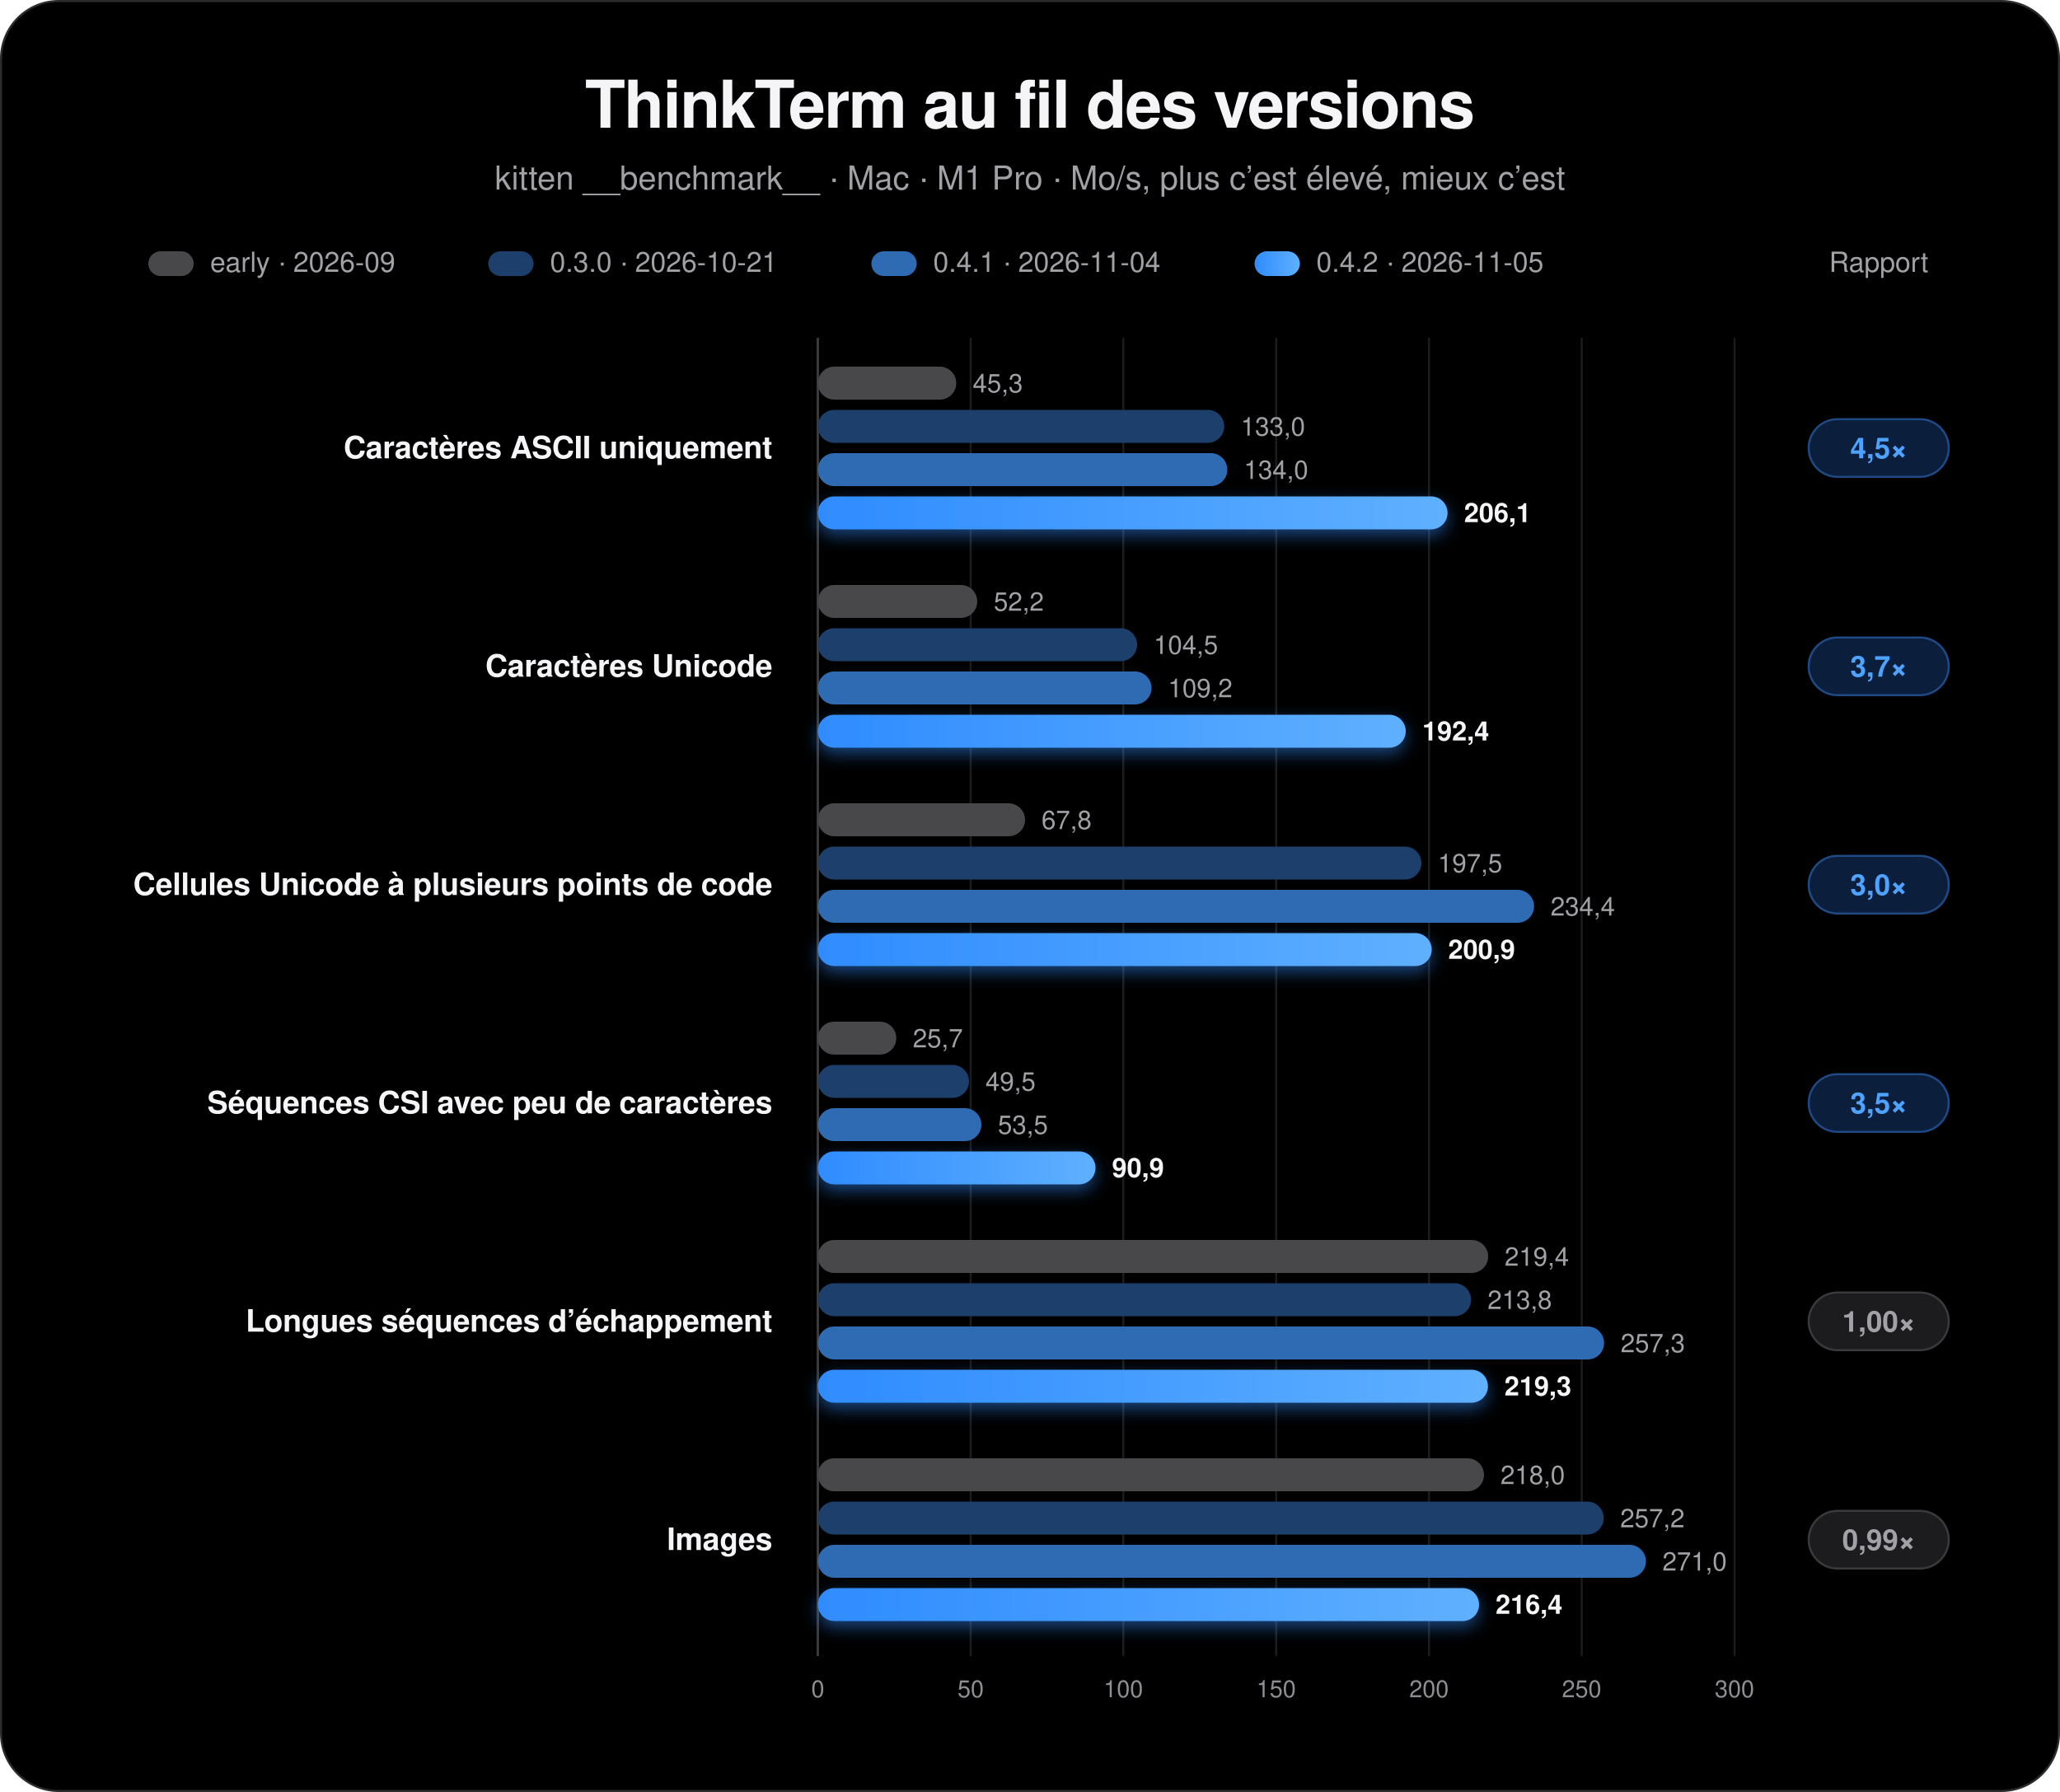
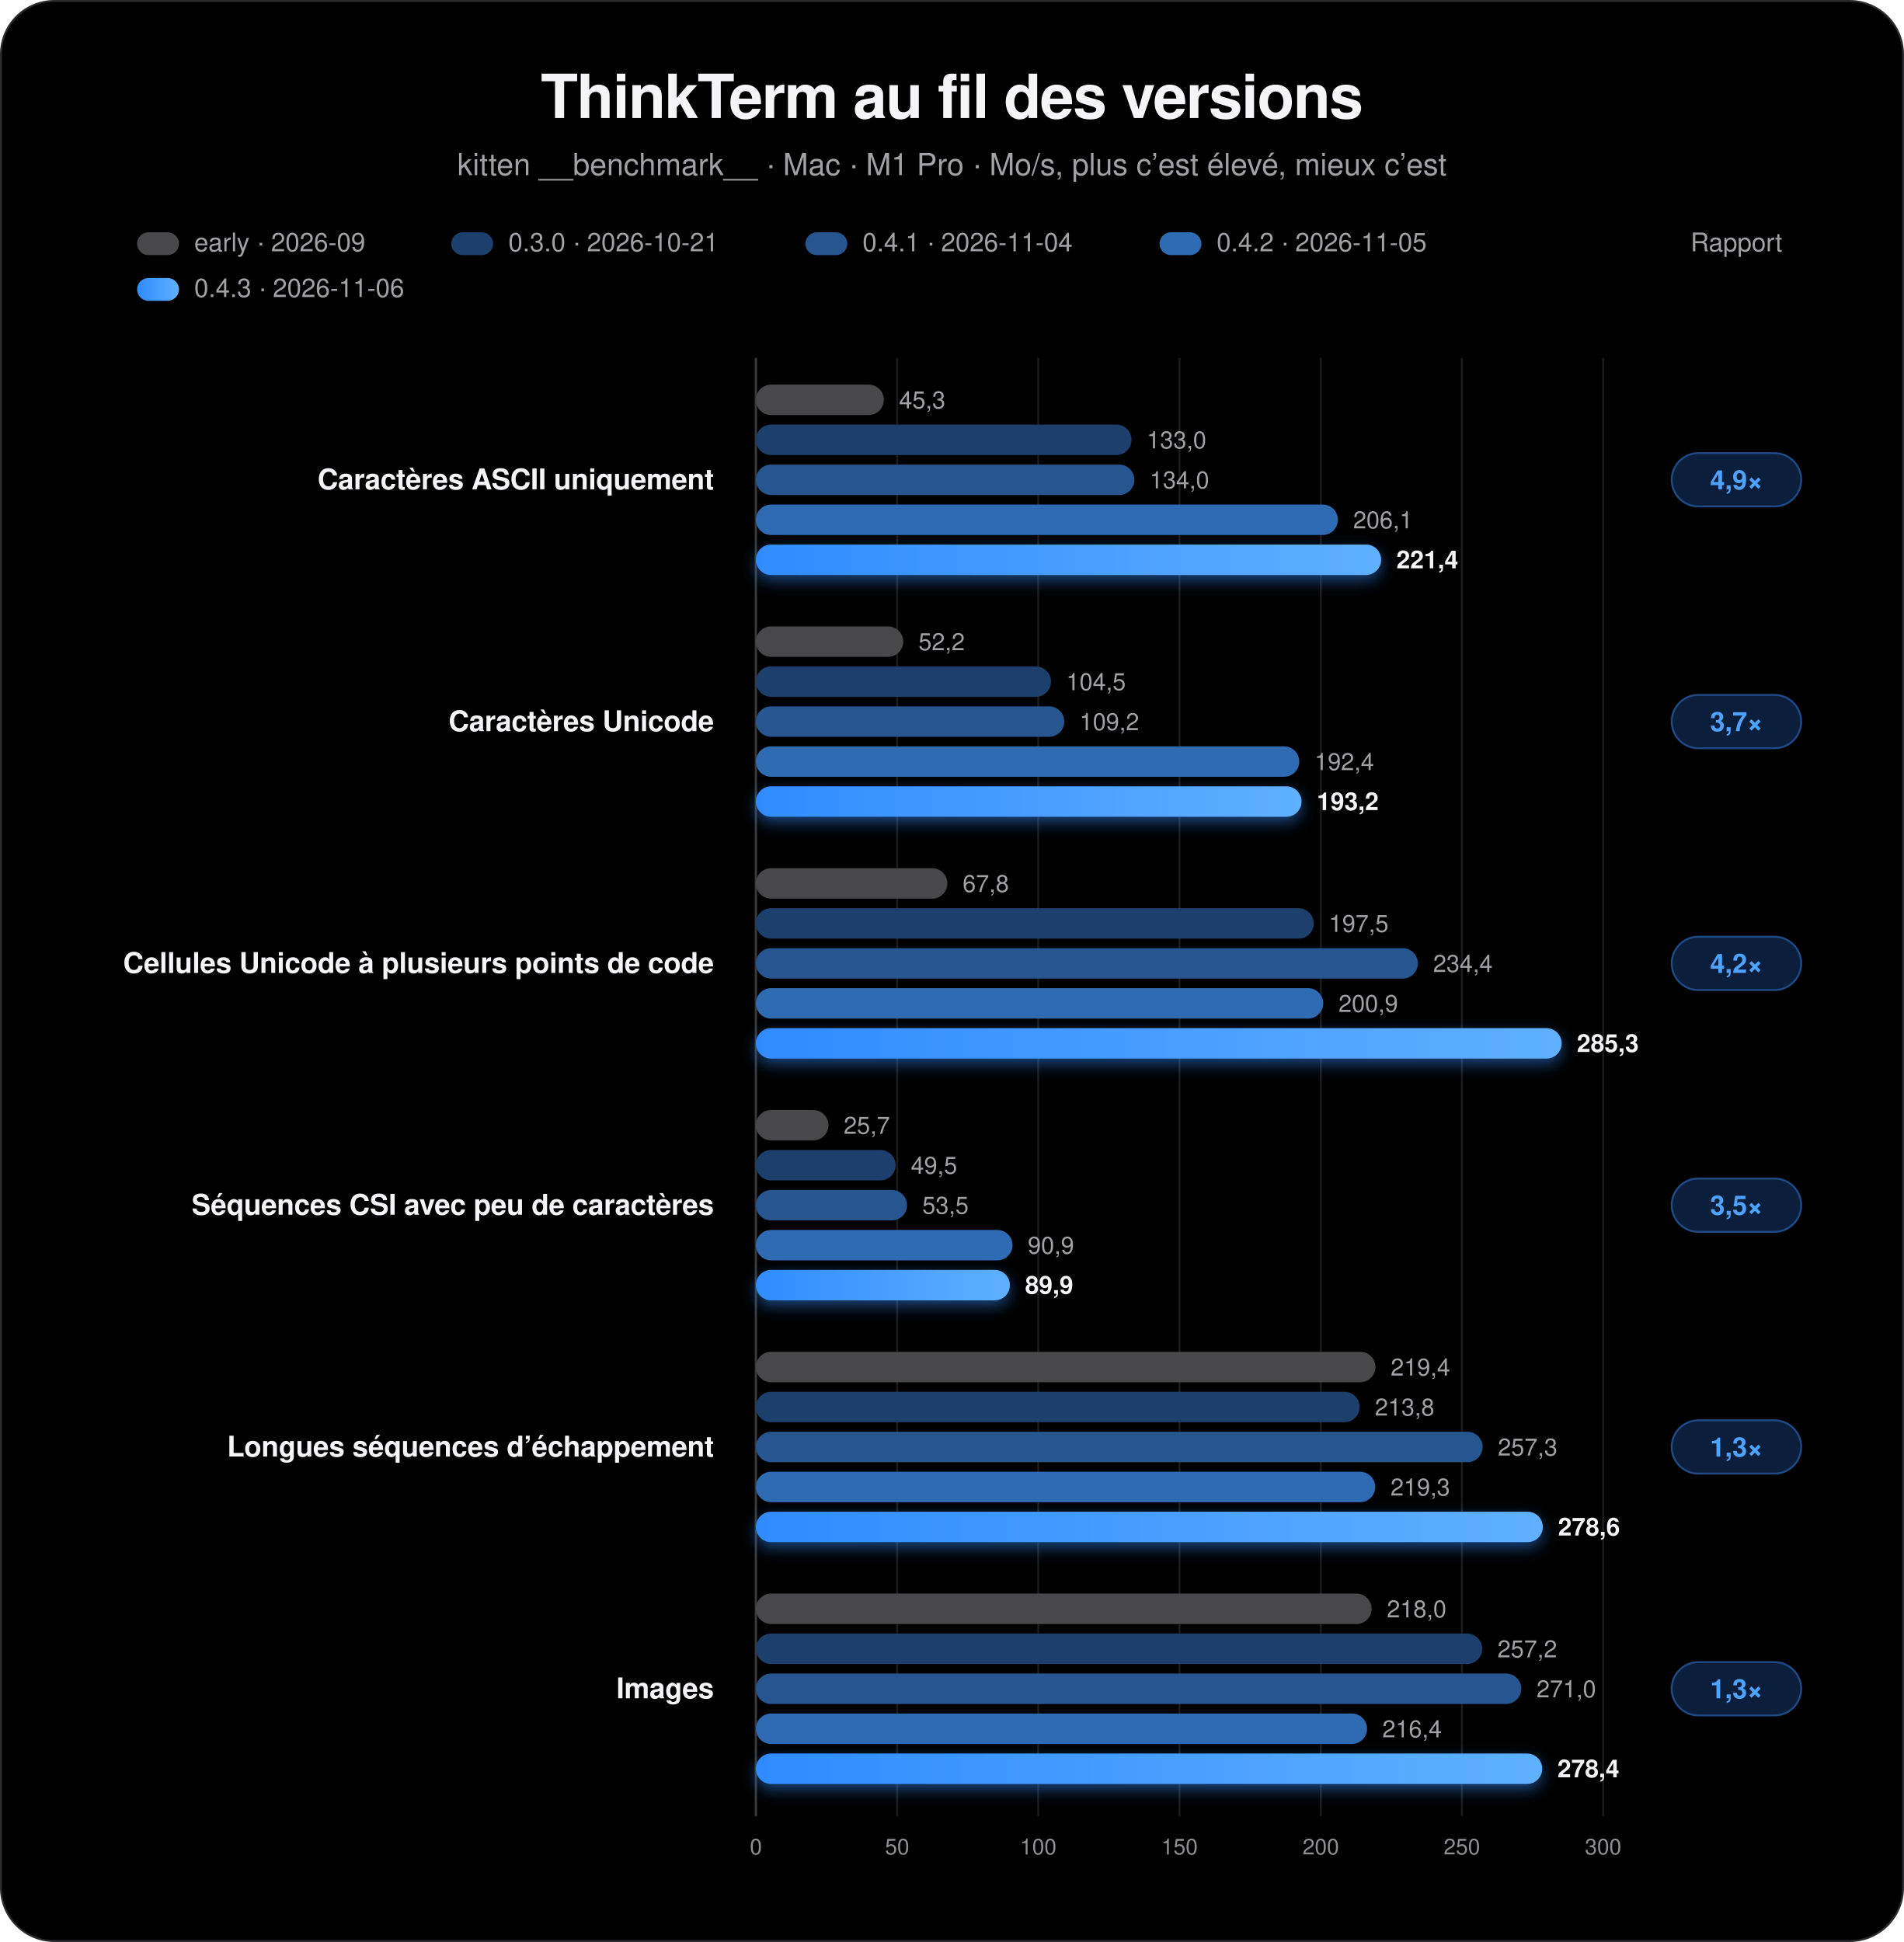
- <svg xmlns="http://www.w3.org/2000/svg" viewBox="0 0 1000 870" width="1000" height="870" role="img" aria-labelledby="t d">
+ <svg xmlns="http://www.w3.org/2000/svg" viewBox="0 0 1000 1020" width="1000" height="1020" role="img" aria-labelledby="t d">
  <defs>
    <linearGradient id="ours" x1="0" y1="0" x2="1" y2="0">
      <stop offset="0" stop-color="#2f8cff" />
      <stop offset="1" stop-color="#5fb0ff" />
    </linearGradient>
    <filter id="glow" x="-10%" y="-80%" width="120%" height="300%">
      <feDropShadow dx="0" dy="3" stdDeviation="4" flood-color="#2f8cff" flood-opacity="0.5" />
    </filter>
  </defs>
  <style>
text { font-family: -apple-system, BlinkMacSystemFont, 'SF Pro Display', 'SF Pro Text', 'Segoe UI', 'Helvetica Neue', Helvetica, Arial, sans-serif; fill: #f5f5f7; }
.headline { font-size: 32px; font-weight: 700; letter-spacing: -0.6px; }
.subhead { font-size: 16px; fill: #a1a1a6; }
.label { font-size: 15px; font-weight: 600; letter-spacing: -0.1px; }
.legend { font-size: 13.5px; font-weight: 500; fill: #a1a1a6; }
.val-ours { font-size: 13px; font-weight: 700; }
.val-theirs { font-size: 12.5px; font-weight: 500; fill: #a1a1a6; }
.tick { font-size: 11.5px; fill: #8e8e93; }
.caption { font-size: 13px; font-weight: 500; fill: #8e8e93; }
.grid { stroke: #1c1c1e; stroke-width: 1; }
.axis { stroke: #3a3a3c; stroke-width: 1.2; }
.ours { fill: url(#ours); }
.ours-bar { fill: url(#ours); filter: url(#glow); }
.theirs { fill: #48484a; }
.mid0 { fill: #1d3f6b; }
- .mid1 { fill: #2f6bb3; }
+ .mid1 { fill: #26558f; }
+ .mid2 { fill: #2f6bb3; }
.win { fill: #0b1f3d; stroke: #1f4a85; }
.win-t { font-size: 14px; font-weight: 700; fill: #4da3ff; }
.even { fill: #1c1c1e; stroke: #3a3a3c; }
.even-t { font-size: 14px; font-weight: 700; fill: #a1a1a6; }
</style>
-   <rect x="0.5" y="0.5" width="999" height="869" rx="28" fill="#000000" stroke="#2c2c2e" />
+   <rect x="0.5" y="0.5" width="999" height="1019" rx="28" fill="#000000" stroke="#2c2c2e" />
  <text x="500" y="62" class="headline" text-anchor="middle">ThinkTerm au fil des versions</text>
  <text x="500" y="92" class="subhead" text-anchor="middle">kitten __benchmark__ · Mac · M1 Pro · Mo/s, plus c’est élevé, mieux c’est</text>
  <rect x="72" y="122" width="22" height="12" rx="6" class="theirs" />
  <text x="102" y="132" class="legend">early · 2026-09</text>
  <rect x="237" y="122" width="22" height="12" rx="6" class="mid0" />
  <text x="267" y="132" class="legend">0.3.0 · 2026-10-21</text>
  <rect x="423" y="122" width="22" height="12" rx="6" class="mid1" />
  <text x="453" y="132" class="legend">0.4.1 · 2026-11-04</text>
-   <rect x="609" y="122" width="22" height="12" rx="6" class="ours" />
+   <rect x="609" y="122" width="22" height="12" rx="6" class="mid2" />
  <text x="639" y="132" class="legend">0.4.2 · 2026-11-05</text>
+   <rect x="72" y="146" width="22" height="12" rx="6" class="ours" />
+   <text x="102" y="156" class="legend">0.4.3 · 2026-11-06</text>
  <text x="912" y="132" class="legend" text-anchor="middle">Rapport</text>
-   <line x1="471.2" y1="164" x2="471.2" y2="804" class="grid" />
-   <text x="471.2" y="824" class="tick" text-anchor="middle">50</text>
-   <line x1="545.3" y1="164" x2="545.3" y2="804" class="grid" />
-   <text x="545.3" y="824" class="tick" text-anchor="middle">100</text>
-   <line x1="619.5" y1="164" x2="619.5" y2="804" class="grid" />
-   <text x="619.5" y="824" class="tick" text-anchor="middle">150</text>
-   <line x1="693.7" y1="164" x2="693.7" y2="804" class="grid" />
-   <text x="693.7" y="824" class="tick" text-anchor="middle">200</text>
-   <line x1="767.8" y1="164" x2="767.8" y2="804" class="grid" />
-   <text x="767.8" y="824" class="tick" text-anchor="middle">250</text>
-   <line x1="842.0" y1="164" x2="842.0" y2="804" class="grid" />
-   <text x="842.0" y="824" class="tick" text-anchor="middle">300</text>
-   <line x1="397" y1="164" x2="397" y2="804" class="axis" />
-   <text x="397" y="824" class="tick" text-anchor="middle">0</text>
-   <text x="375" y="222.5" class="label" text-anchor="end">Caractères ASCII uniquement</text>
-   <rect x="397" y="178" width="67.2" height="16" rx="8.0" class="theirs" />
-   <text x="472.2" y="190.5" class="val-theirs">45,3</text>
-   <rect x="397" y="199" width="197.3" height="16" rx="8.0" class="mid0" />
-   <text x="602.3" y="211.5" class="val-theirs">133,0</text>
-   <rect x="397" y="220" width="198.8" height="16" rx="8.0" class="mid1" />
-   <text x="603.8" y="232.5" class="val-theirs">134,0</text>
-   <rect x="397" y="241" width="305.7" height="16" rx="8.0" class="ours-bar" />
-   <text x="710.7" y="253.5" class="val-ours">206,1</text>
-   <rect x="878" y="203.5" width="68" height="28" rx="14" class="win" />
-   <text x="912" y="222.5" class="win-t" text-anchor="middle">4,5×</text>
-   <text x="375" y="328.5" class="label" text-anchor="end">Caractères Unicode</text>
-   <rect x="397" y="284" width="77.4" height="16" rx="8.0" class="theirs" />
-   <text x="482.4" y="296.5" class="val-theirs">52,2</text>
-   <rect x="397" y="305" width="155.0" height="16" rx="8.0" class="mid0" />
-   <text x="560.0" y="317.5" class="val-theirs">104,5</text>
-   <rect x="397" y="326" width="162.0" height="16" rx="8.0" class="mid1" />
-   <text x="567.0" y="338.5" class="val-theirs">109,2</text>
-   <rect x="397" y="347" width="285.4" height="16" rx="8.0" class="ours-bar" />
-   <text x="690.4" y="359.5" class="val-ours">192,4</text>
-   <rect x="878" y="309.5" width="68" height="28" rx="14" class="win" />
-   <text x="912" y="328.5" class="win-t" text-anchor="middle">3,7×</text>
-   <text x="375" y="434.5" class="label" text-anchor="end">Cellules Unicode à plusieurs points de code</text>
-   <rect x="397" y="390" width="100.6" height="16" rx="8.0" class="theirs" />
-   <text x="505.6" y="402.5" class="val-theirs">67,8</text>
-   <rect x="397" y="411" width="293.0" height="16" rx="8.0" class="mid0" />
-   <text x="698.0" y="423.5" class="val-theirs">197,5</text>
-   <rect x="397" y="432" width="347.7" height="16" rx="8.0" class="mid1" />
-   <text x="752.7" y="444.5" class="val-theirs">234,4</text>
-   <rect x="397" y="453" width="298.0" height="16" rx="8.0" class="ours-bar" />
-   <text x="703.0" y="465.5" class="val-ours">200,9</text>
-   <rect x="878" y="415.5" width="68" height="28" rx="14" class="win" />
-   <text x="912" y="434.5" class="win-t" text-anchor="middle">3,0×</text>
-   <text x="375" y="540.5" class="label" text-anchor="end">Séquences CSI avec peu de caractères</text>
-   <rect x="397" y="496" width="38.1" height="16" rx="8.0" class="theirs" />
-   <text x="443.1" y="508.5" class="val-theirs">25,7</text>
-   <rect x="397" y="517" width="73.4" height="16" rx="8.0" class="mid0" />
-   <text x="478.4" y="529.5" class="val-theirs">49,5</text>
-   <rect x="397" y="538" width="79.4" height="16" rx="8.0" class="mid1" />
-   <text x="484.4" y="550.5" class="val-theirs">53,5</text>
-   <rect x="397" y="559" width="134.8" height="16" rx="8.0" class="ours-bar" />
-   <text x="539.8" y="571.5" class="val-ours">90,9</text>
-   <rect x="878" y="521.5" width="68" height="28" rx="14" class="win" />
-   <text x="912" y="540.5" class="win-t" text-anchor="middle">3,5×</text>
-   <text x="375" y="646.5" class="label" text-anchor="end">Longues séquences d’échappement</text>
-   <rect x="397" y="602" width="325.4" height="16" rx="8.0" class="theirs" />
-   <text x="730.4" y="614.5" class="val-theirs">219,4</text>
-   <rect x="397" y="623" width="317.1" height="16" rx="8.0" class="mid0" />
-   <text x="722.1" y="635.5" class="val-theirs">213,8</text>
-   <rect x="397" y="644" width="381.7" height="16" rx="8.0" class="mid1" />
-   <text x="786.7" y="656.5" class="val-theirs">257,3</text>
-   <rect x="397" y="665" width="325.3" height="16" rx="8.0" class="ours-bar" />
-   <text x="730.3" y="677.5" class="val-ours">219,3</text>
-   <rect x="878" y="627.5" width="68" height="28" rx="14" class="even" />
-   <text x="912" y="646.5" class="even-t" text-anchor="middle">1,00×</text>
-   <text x="375" y="752.5" class="label" text-anchor="end">Images</text>
-   <rect x="397" y="708" width="323.4" height="16" rx="8.0" class="theirs" />
-   <text x="728.4" y="720.5" class="val-theirs">218,0</text>
-   <rect x="397" y="729" width="381.5" height="16" rx="8.0" class="mid0" />
-   <text x="786.5" y="741.5" class="val-theirs">257,2</text>
-   <rect x="397" y="750" width="402.0" height="16" rx="8.0" class="mid1" />
-   <text x="807.0" y="762.5" class="val-theirs">271,0</text>
-   <rect x="397" y="771" width="321.0" height="16" rx="8.0" class="ours-bar" />
-   <text x="726.0" y="783.5" class="val-ours">216,4</text>
-   <rect x="878" y="733.5" width="68" height="28" rx="14" class="even" />
-   <text x="912" y="752.5" class="even-t" text-anchor="middle">0,99×</text>
+   <line x1="471.2" y1="188" x2="471.2" y2="954" class="grid" />
+   <text x="471.2" y="974" class="tick" text-anchor="middle">50</text>
+   <line x1="545.3" y1="188" x2="545.3" y2="954" class="grid" />
+   <text x="545.3" y="974" class="tick" text-anchor="middle">100</text>
+   <line x1="619.5" y1="188" x2="619.5" y2="954" class="grid" />
+   <text x="619.5" y="974" class="tick" text-anchor="middle">150</text>
+   <line x1="693.7" y1="188" x2="693.7" y2="954" class="grid" />
+   <text x="693.7" y="974" class="tick" text-anchor="middle">200</text>
+   <line x1="767.8" y1="188" x2="767.8" y2="954" class="grid" />
+   <text x="767.8" y="974" class="tick" text-anchor="middle">250</text>
+   <line x1="842.0" y1="188" x2="842.0" y2="954" class="grid" />
+   <text x="842.0" y="974" class="tick" text-anchor="middle">300</text>
+   <line x1="397" y1="188" x2="397" y2="954" class="axis" />
+   <text x="397" y="974" class="tick" text-anchor="middle">0</text>
+   <text x="375" y="257.0" class="label" text-anchor="end">Caractères ASCII uniquement</text>
+   <rect x="397" y="202" width="67.2" height="16" rx="8.0" class="theirs" />
+   <text x="472.2" y="214.5" class="val-theirs">45,3</text>
+   <rect x="397" y="223" width="197.3" height="16" rx="8.0" class="mid0" />
+   <text x="602.3" y="235.5" class="val-theirs">133,0</text>
+   <rect x="397" y="244" width="198.8" height="16" rx="8.0" class="mid1" />
+   <text x="603.8" y="256.5" class="val-theirs">134,0</text>
+   <rect x="397" y="265" width="305.7" height="16" rx="8.0" class="mid2" />
+   <text x="710.7" y="277.5" class="val-theirs">206,1</text>
+   <rect x="397" y="286" width="328.4" height="16" rx="8.0" class="ours-bar" />
+   <text x="733.4" y="298.5" class="val-ours">221,4</text>
+   <rect x="878" y="238.0" width="68" height="28" rx="14" class="win" />
+   <text x="912" y="257.0" class="win-t" text-anchor="middle">4,9×</text>
+   <text x="375" y="384.0" class="label" text-anchor="end">Caractères Unicode</text>
+   <rect x="397" y="329" width="77.4" height="16" rx="8.0" class="theirs" />
+   <text x="482.4" y="341.5" class="val-theirs">52,2</text>
+   <rect x="397" y="350" width="155.0" height="16" rx="8.0" class="mid0" />
+   <text x="560.0" y="362.5" class="val-theirs">104,5</text>
+   <rect x="397" y="371" width="162.0" height="16" rx="8.0" class="mid1" />
+   <text x="567.0" y="383.5" class="val-theirs">109,2</text>
+   <rect x="397" y="392" width="285.4" height="16" rx="8.0" class="mid2" />
+   <text x="690.4" y="404.5" class="val-theirs">192,4</text>
+   <rect x="397" y="413" width="286.6" height="16" rx="8.0" class="ours-bar" />
+   <text x="691.6" y="425.5" class="val-ours">193,2</text>
+   <rect x="878" y="365.0" width="68" height="28" rx="14" class="win" />
+   <text x="912" y="384.0" class="win-t" text-anchor="middle">3,7×</text>
+   <text x="375" y="511.0" class="label" text-anchor="end">Cellules Unicode à plusieurs points de code</text>
+   <rect x="397" y="456" width="100.6" height="16" rx="8.0" class="theirs" />
+   <text x="505.6" y="468.5" class="val-theirs">67,8</text>
+   <rect x="397" y="477" width="293.0" height="16" rx="8.0" class="mid0" />
+   <text x="698.0" y="489.5" class="val-theirs">197,5</text>
+   <rect x="397" y="498" width="347.7" height="16" rx="8.0" class="mid1" />
+   <text x="752.7" y="510.5" class="val-theirs">234,4</text>
+   <rect x="397" y="519" width="298.0" height="16" rx="8.0" class="mid2" />
+   <text x="703.0" y="531.5" class="val-theirs">200,9</text>
+   <rect x="397" y="540" width="423.2" height="16" rx="8.0" class="ours-bar" />
+   <text x="828.2" y="552.5" class="val-ours">285,3</text>
+   <rect x="878" y="492.0" width="68" height="28" rx="14" class="win" />
+   <text x="912" y="511.0" class="win-t" text-anchor="middle">4,2×</text>
+   <text x="375" y="638.0" class="label" text-anchor="end">Séquences CSI avec peu de caractères</text>
+   <rect x="397" y="583" width="38.1" height="16" rx="8.0" class="theirs" />
+   <text x="443.1" y="595.5" class="val-theirs">25,7</text>
+   <rect x="397" y="604" width="73.4" height="16" rx="8.0" class="mid0" />
+   <text x="478.4" y="616.5" class="val-theirs">49,5</text>
+   <rect x="397" y="625" width="79.4" height="16" rx="8.0" class="mid1" />
+   <text x="484.4" y="637.5" class="val-theirs">53,5</text>
+   <rect x="397" y="646" width="134.8" height="16" rx="8.0" class="mid2" />
+   <text x="539.8" y="658.5" class="val-theirs">90,9</text>
+   <rect x="397" y="667" width="133.4" height="16" rx="8.0" class="ours-bar" />
+   <text x="538.4" y="679.5" class="val-ours">89,9</text>
+   <rect x="878" y="619.0" width="68" height="28" rx="14" class="win" />
+   <text x="912" y="638.0" class="win-t" text-anchor="middle">3,5×</text>
+   <text x="375" y="765.0" class="label" text-anchor="end">Longues séquences d’échappement</text>
+   <rect x="397" y="710" width="325.4" height="16" rx="8.0" class="theirs" />
+   <text x="730.4" y="722.5" class="val-theirs">219,4</text>
+   <rect x="397" y="731" width="317.1" height="16" rx="8.0" class="mid0" />
+   <text x="722.1" y="743.5" class="val-theirs">213,8</text>
+   <rect x="397" y="752" width="381.7" height="16" rx="8.0" class="mid1" />
+   <text x="786.7" y="764.5" class="val-theirs">257,3</text>
+   <rect x="397" y="773" width="325.3" height="16" rx="8.0" class="mid2" />
+   <text x="730.3" y="785.5" class="val-theirs">219,3</text>
+   <rect x="397" y="794" width="413.3" height="16" rx="8.0" class="ours-bar" />
+   <text x="818.3" y="806.5" class="val-ours">278,6</text>
+   <rect x="878" y="746.0" width="68" height="28" rx="14" class="win" />
+   <text x="912" y="765.0" class="win-t" text-anchor="middle">1,3×</text>
+   <text x="375" y="892.0" class="label" text-anchor="end">Images</text>
+   <rect x="397" y="837" width="323.4" height="16" rx="8.0" class="theirs" />
+   <text x="728.4" y="849.5" class="val-theirs">218,0</text>
+   <rect x="397" y="858" width="381.5" height="16" rx="8.0" class="mid0" />
+   <text x="786.5" y="870.5" class="val-theirs">257,2</text>
+   <rect x="397" y="879" width="402.0" height="16" rx="8.0" class="mid1" />
+   <text x="807.0" y="891.5" class="val-theirs">271,0</text>
+   <rect x="397" y="900" width="321.0" height="16" rx="8.0" class="mid2" />
+   <text x="726.0" y="912.5" class="val-theirs">216,4</text>
+   <rect x="397" y="921" width="413.0" height="16" rx="8.0" class="ours-bar" />
+   <text x="818.0" y="933.5" class="val-ours">278,4</text>
+   <rect x="878" y="873.0" width="68" height="28" rx="14" class="win" />
+   <text x="912" y="892.0" class="win-t" text-anchor="middle">1,3×</text>
</svg>
